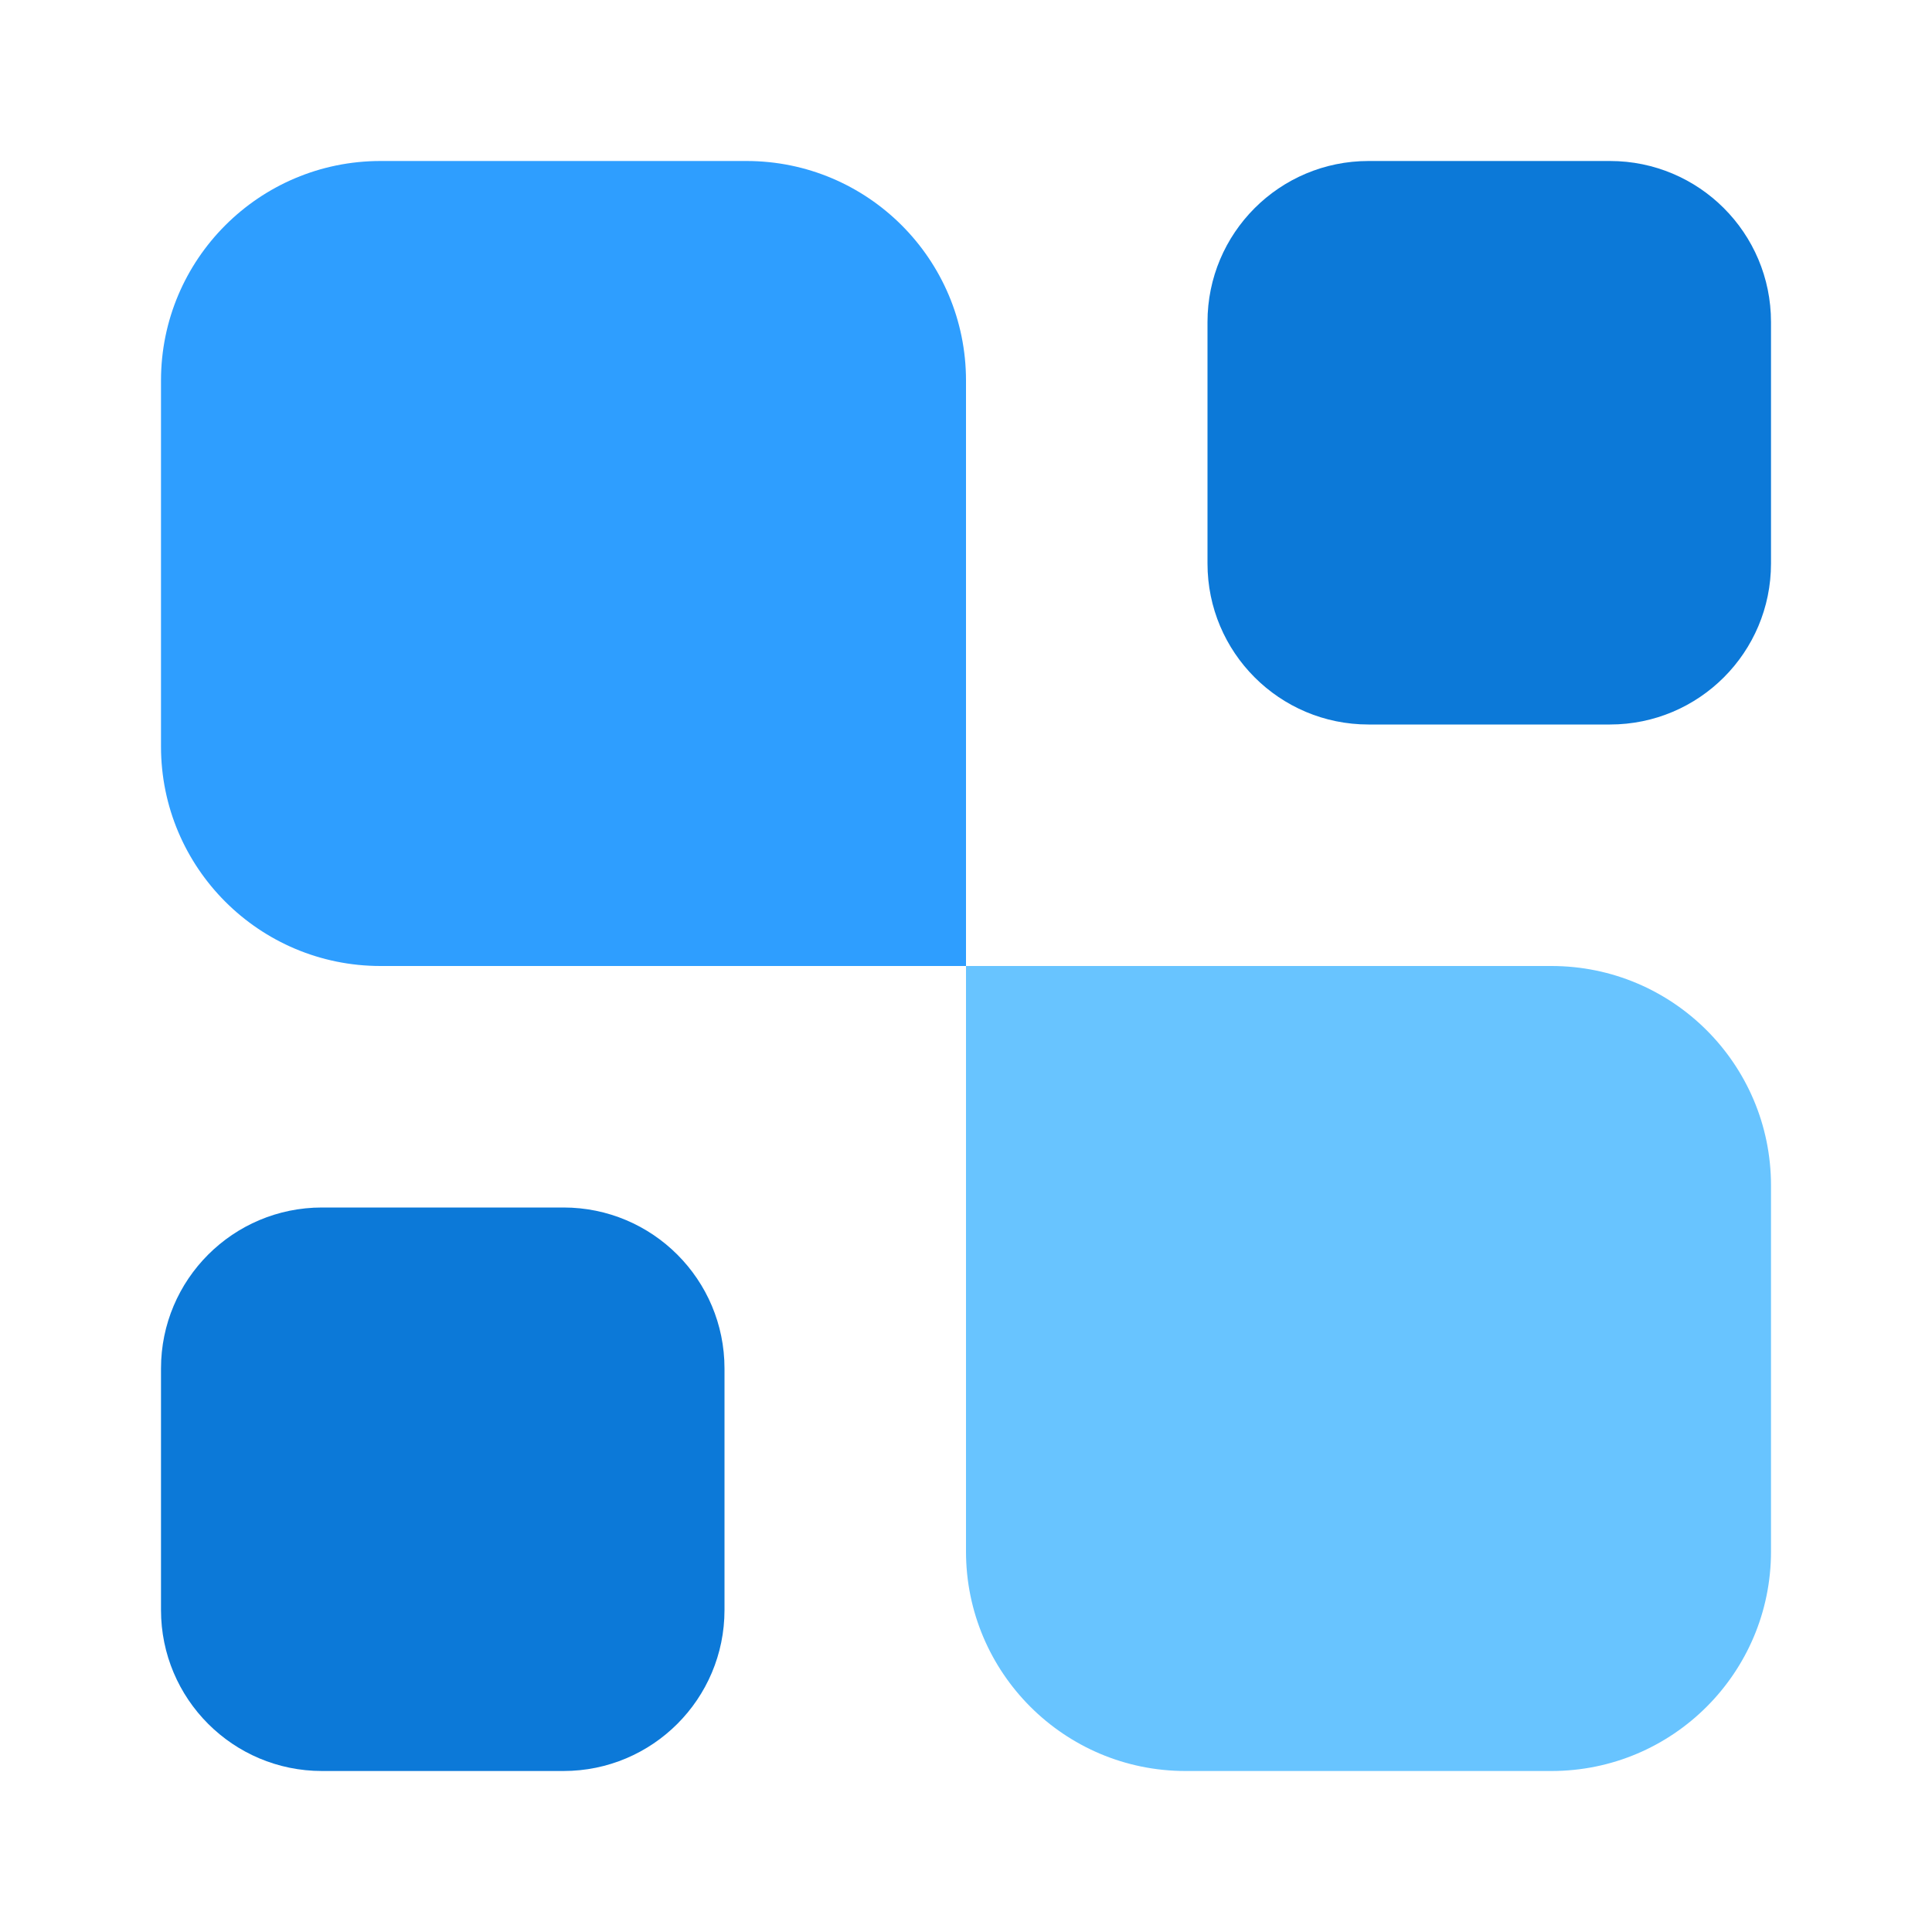
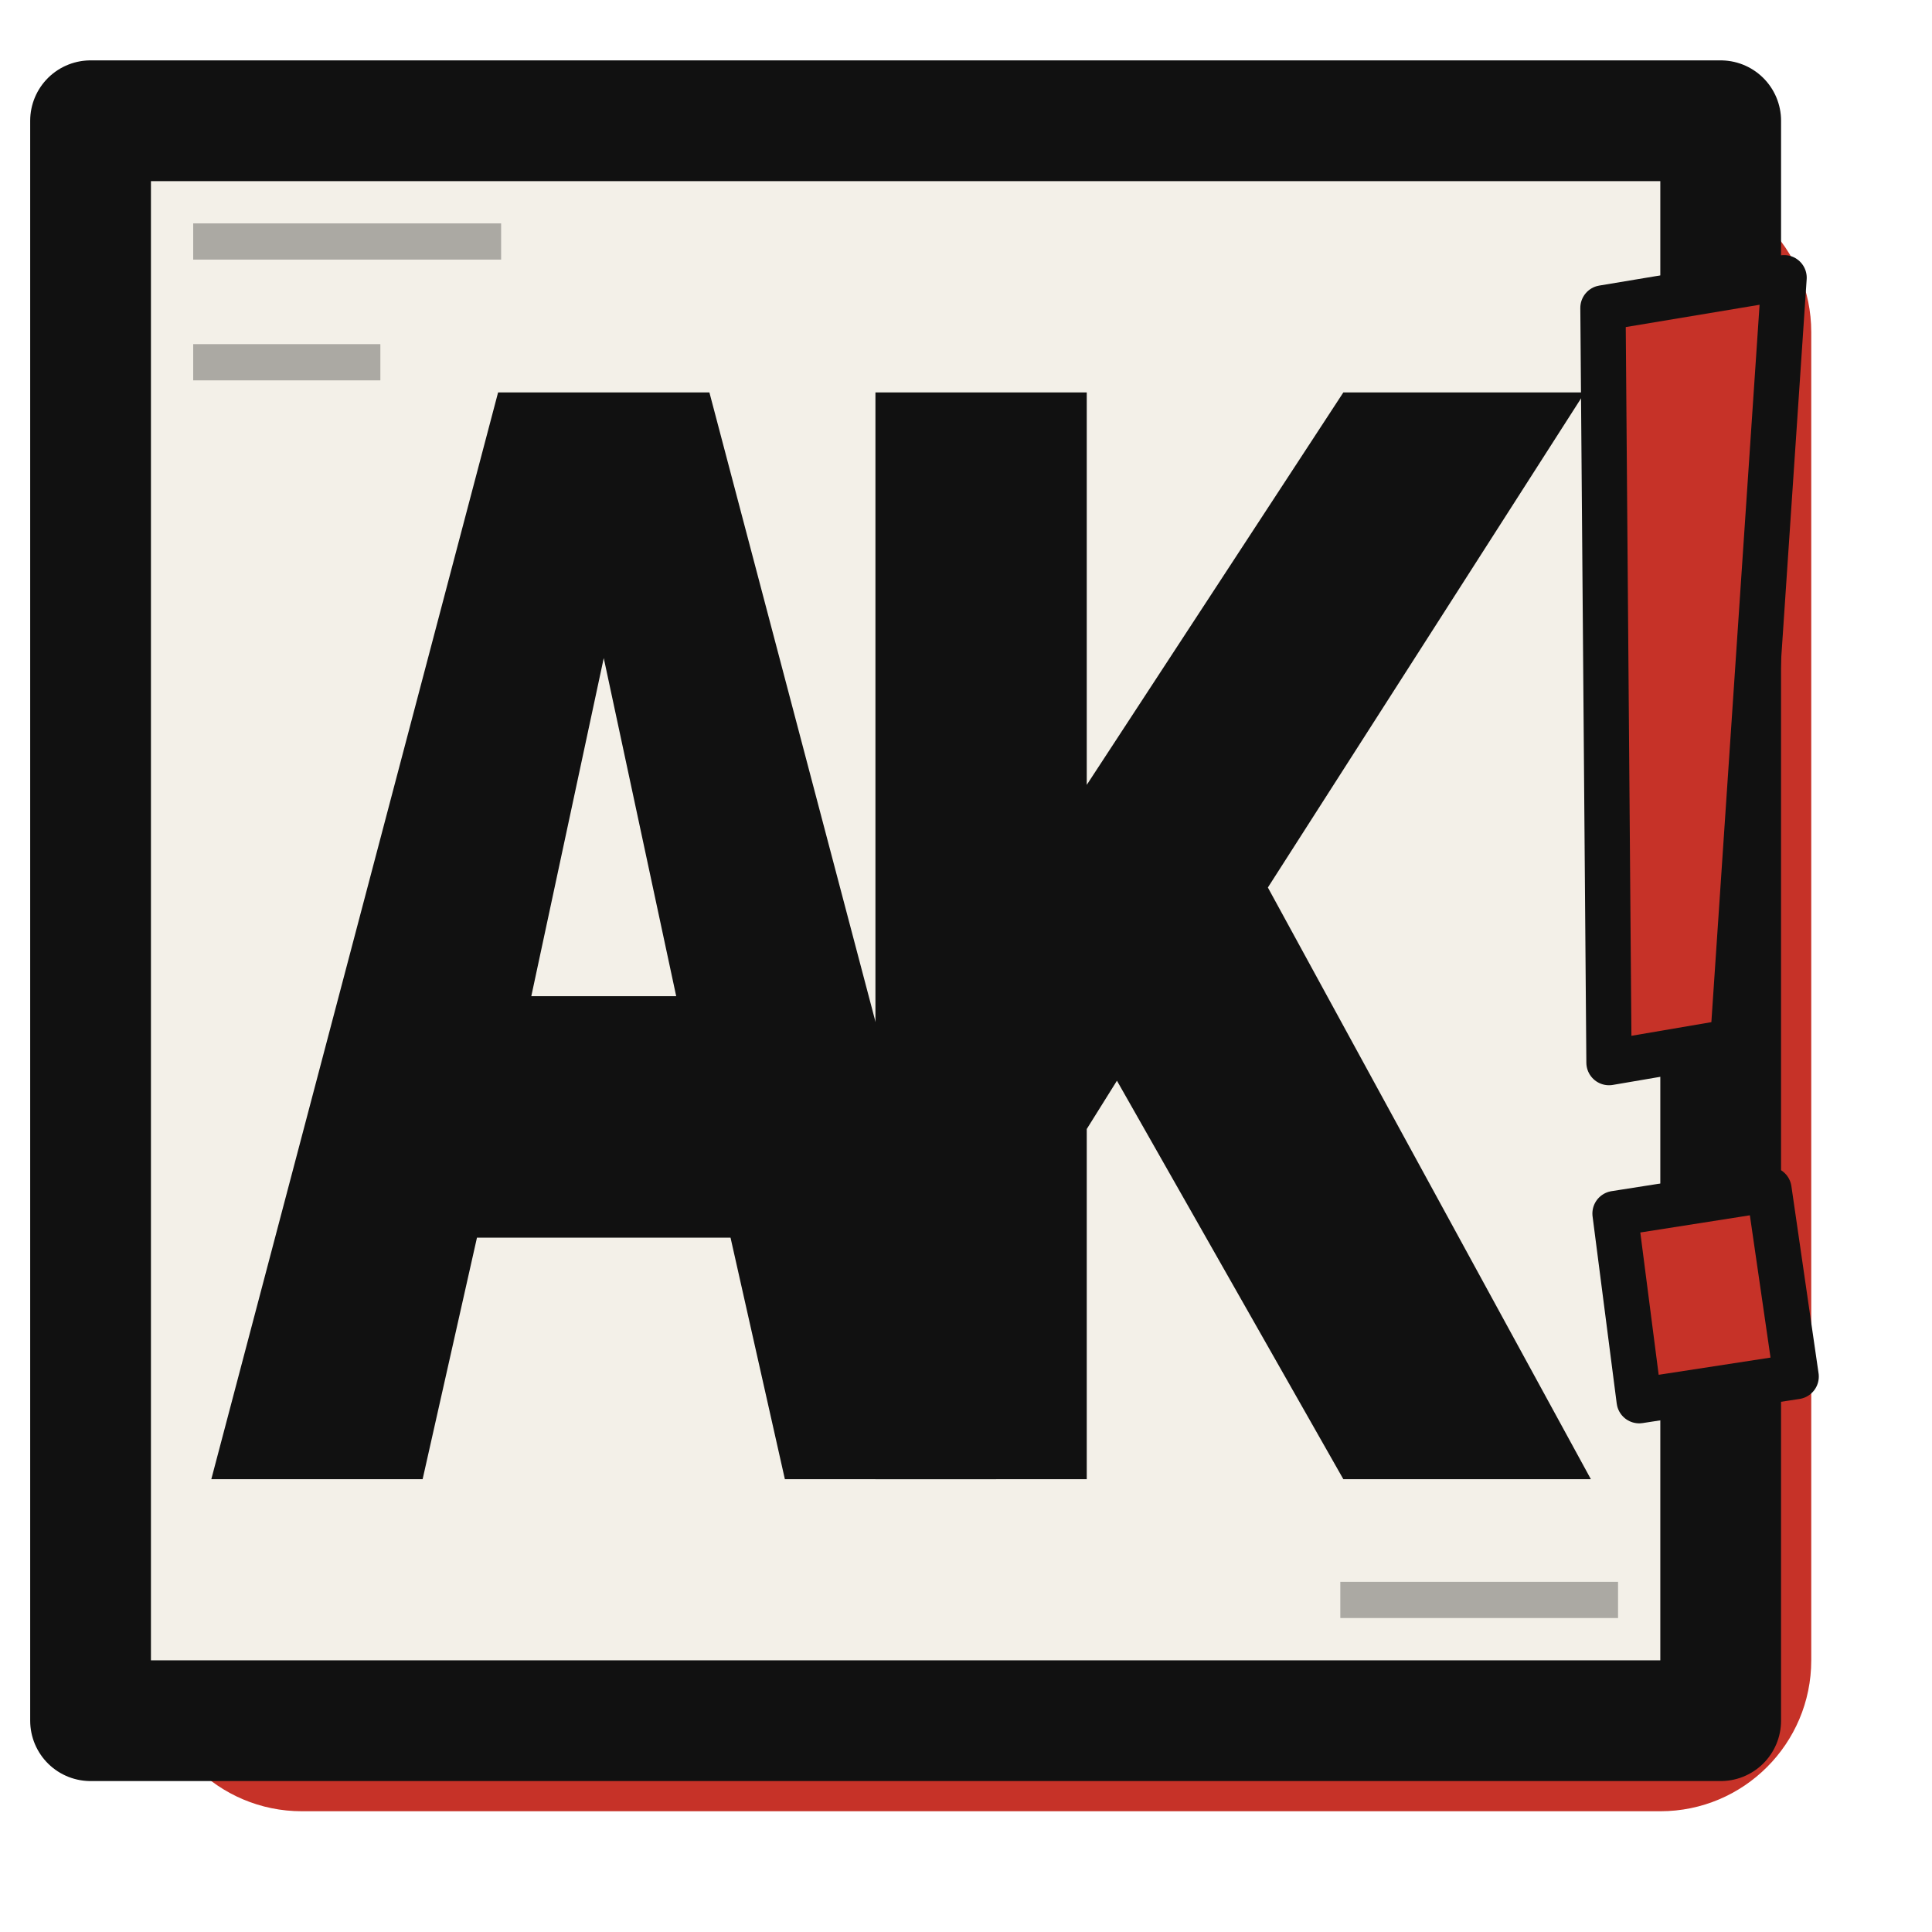
- <svg xmlns="http://www.w3.org/2000/svg" width="24" height="24" viewBox="0 0 24 24" fill="none">
-   <path d="M22 19.273C22 20.779 20.779 22 19.273 22H14.727C13.221 22 12 20.779 12 19.273V12H19.273C20.779 12 22 13.221 22 14.727V19.273Z" fill="#68C4FF" />
-   <path d="M20 2C21.105 2 22 2.895 22 4V7C22 8.105 21.105 9 20 9H17C15.895 9 15 8.105 15 7V4C15 2.895 15.895 2 17 2H20Z" fill="#0C79D8" />
-   <path d="M7 15C8.105 15 9 15.895 9 17V20C9 21.105 8.105 22 7 22H4C2.895 22 2 21.105 2 20V17C2 15.895 2.895 15 4 15H7Z" fill="#0C79D8" />
-   <path d="M12 12H4.727C3.221 12 2 10.779 2 9.273V4.727C2 3.221 3.221 2 4.727 2H9.273C10.779 2 12 3.221 12 4.727V12Z" fill="#2E9EFF" />
+ <svg xmlns="http://www.w3.org/2000/svg" width="512" height="512" viewBox="0 0 64 64">
+   <rect x="5" y="6" width="55" height="54" rx="5" fill="#c63228" />
+   <path d="M3 4h54v53H3z" fill="#f3f0e8" stroke="#111" stroke-width="4" stroke-linejoin="round" />
+   <path d="M7 49 16.5 13h7L33 49h-7l-1.8-8h-8.4L14 49H7Zm10.6-16h4.8L20 21.8 17.6 33Z" fill="#111" />
+   <path d="M29 13h7v13l8.5-13h8L42 29.4 52.7 49h-8.2L37 35.8l-1 1.6V49h-7V13Z" fill="#111" />
+   <path d="m53.1 10.2 6-1-1.7 25.3-4.1.7-.2-25Zm.4 30 5.1-.8.9 6.2-5.2.8-.8-6.2Z" fill="#c63228" stroke="#111" stroke-width="1.5" stroke-linejoin="round" />
+   <path d="M7 8h9M7 12h5M45 53h8" stroke="#111" stroke-width="1.2" stroke-linecap="square" opacity=".32" />
</svg>
